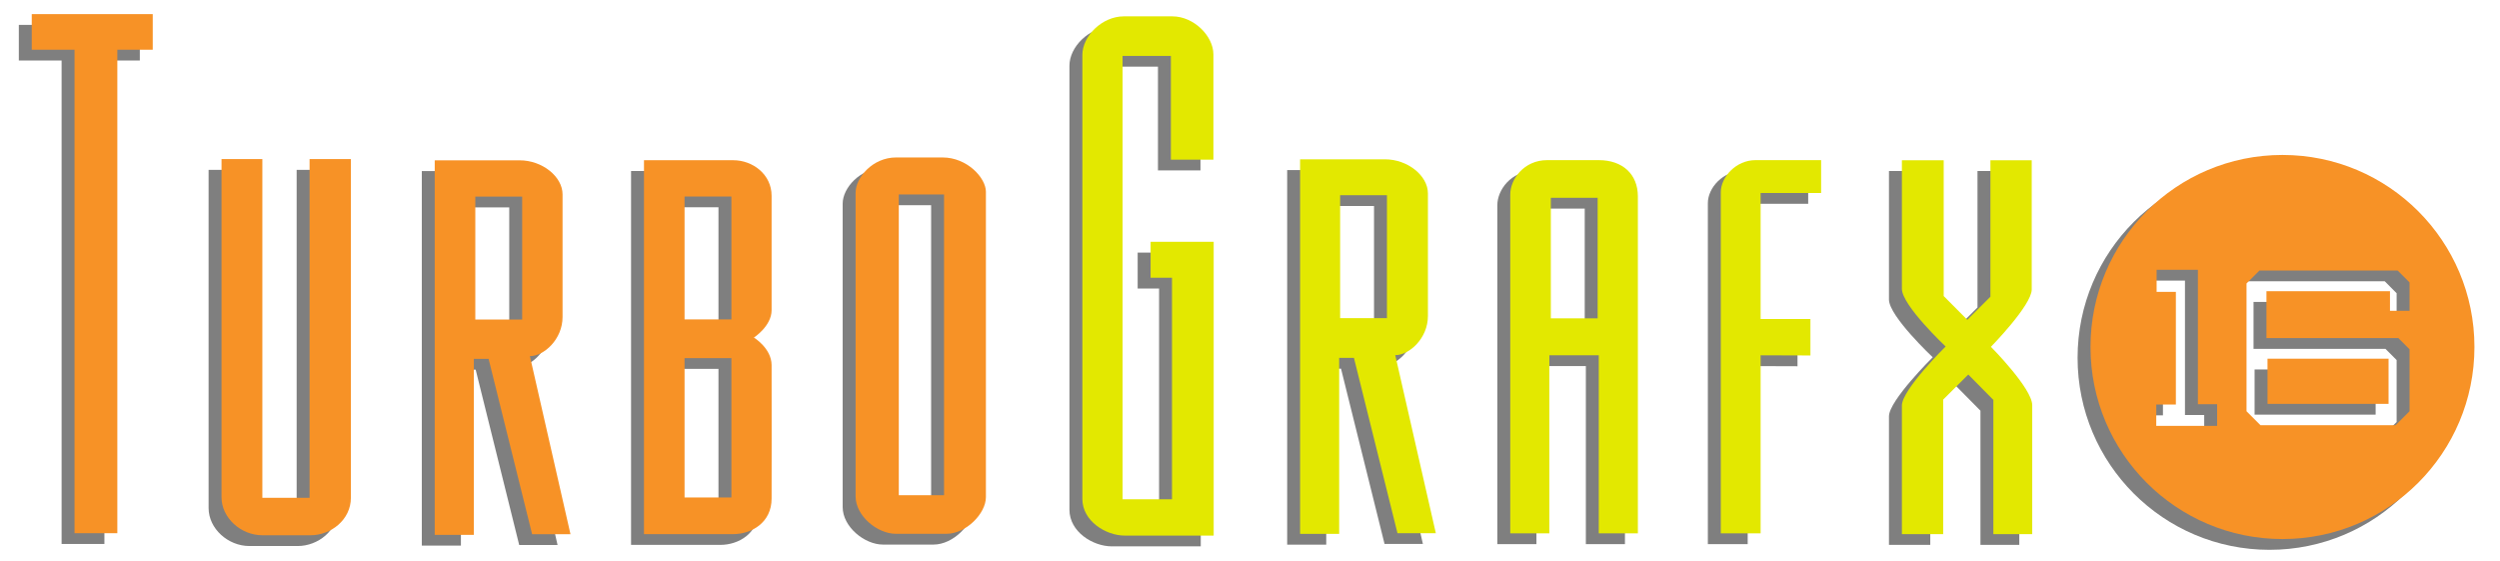
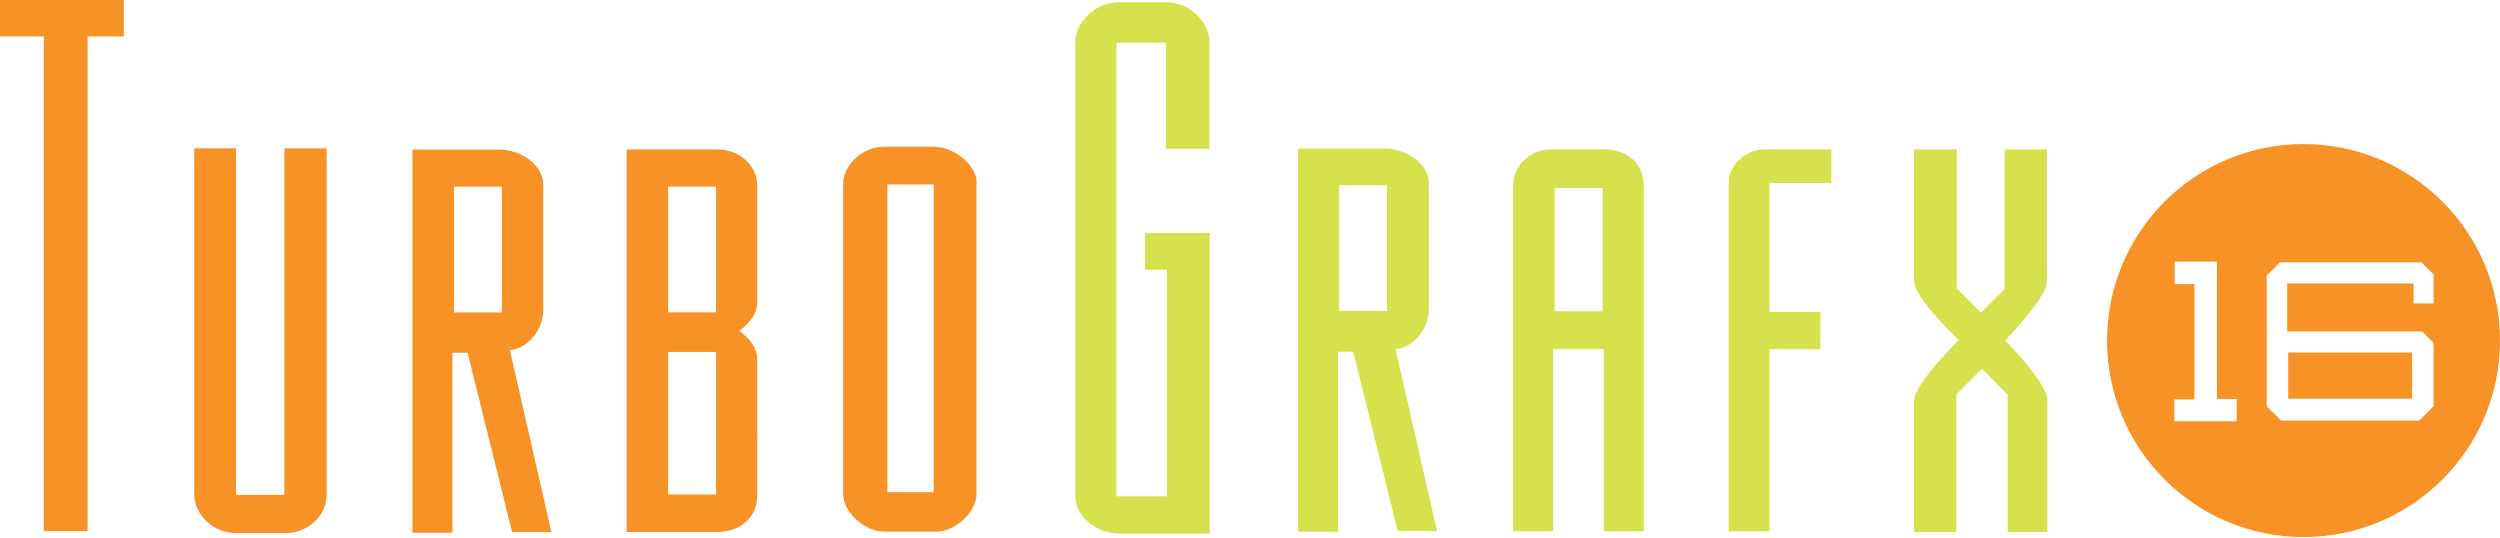
- <svg xmlns="http://www.w3.org/2000/svg" version="1.1" x="0px" y="0px" width="580px" height="130px" viewBox="-7.371 -3.275 580 130" enable-background="new -7.371 -3.275 580 130" xml:space="preserve">
-   <g id="Layer_2">
-     <g opacity="0.5">
-       <polygon points="-3,2.5 25.081,2.5 25.081,10.765 16.862,10.765 16.862,122.925 6.929,122.925 6.929,10.765 -3,10.765   " />
-       <path d="M50.519,114.716H61.48V36.134h9.587v78.582c0,5.085-4.622,8.688-9.36,8.688H50.519c-5.007,0-9.474-4.075-9.474-8.791    V36.134h9.474V114.716z" />
-       <path d="M256.674,55.327h14.642v68.154h-20.632c-4.412,0-9.846-3.377-9.846-8.5V11.957c0-4.328,4.535-8.937,9.629-8.937h11.259    c4.994,0,9.525,4.566,9.525,8.836v24.406h-9.868V12.196H250.17v102.861h11.472v-51.39h-4.968V55.327z" />
-       <path d="M398.255,81.654v41.31h-9.244V43.845c0-3.574,3.552-7.468,8.047-7.468h15.24v7.626h-14.043v29.232h11.56v8.457    L398.255,81.654z" />
-       <path d="M431.045,36.399h9.703v31.512l5.479,5.509l5.363-5.356V36.399h9.586v29.981c0,3.661-9.47,13.306-9.47,13.306    s9.586,9.64,9.586,13.547v29.904h-9.017V92.004l-5.822-5.887l-5.821,5.81v31.213h-9.587V93.306    c0-3.669,10.155-13.695,10.155-13.695s-10.155-9.537-10.155-13.381V36.399z" />
-       <path d="M112.616,81.849c3.253,0,7.578-3.888,7.578-9.092V44.319c0-4.092-4.667-7.901-9.975-7.901H90.528v86.894h9.076V82.488    h3.425l10.101,40.67h8.904L112.616,81.849z M110.82,73.353H99.946V44.837h10.874V73.353z" />
-       <path d="M313.457,81.622c3.254,0,7.581-3.895,7.581-9.096V44.09c0-4.091-4.67-7.905-9.976-7.905h-19.689v86.9h9.068v-40.83h3.429    l10.104,40.669h8.901L313.457,81.622z M311.529,73.028h-10.867V44.515h10.867V73.028z" />
-       <path d="M168.712,83.897c-0.042-3.894-4.107-6.357-4.107-6.357s4.107-2.658,4.107-6.354V44.66c0-5.007-4.408-8.265-8.901-8.265    h-20.719v86.744h20.719c4.195,0,8.901-2.621,8.901-8.262C168.712,114.878,168.758,87.787,168.712,83.897z M159.381,114.64H148.51    V82.308h10.871V114.64z M159.381,73.332H148.51V44.817h10.871V73.332z" />
-       <path d="M208.392,35.755h-5.479h-5.308c-5.437,0-9.396,4.648-9.396,8.184v70.446c0,4.554,5.072,8.683,9.354,8.683h11.728    c4.58,0,9.16-4.729,9.16-8.5V43.699C218.451,40.522,214.126,35.755,208.392,35.755z M208.734,114.114h-10.502V44.336h10.502    V114.114z" />
-       <path d="M360.691,36.376h-11.979c-5.396,0-8.563,4.447-8.563,7.943v78.645h9.074v-41.31h11.47v41.31h9.075V44.795    C369.767,39.606,366.177,36.376,360.691,36.376z M360.432,73.076h-10.867v-27.96h10.867V73.076z" />
-       <g>
-         <g>
-           <rect x="515.902" y="82.442" width="28.094" height="10.479" />
-           <path d="M519.37,35.173c-24.607,0-44.551,19.946-44.551,44.553c0,24.607,19.942,44.558,44.551,44.558      c24.606,0,44.557-19.949,44.557-44.558C563.926,55.12,543.977,35.173,519.37,35.173z M504.207,98.033h-14.128v-4.949h4.554      V66.938h-4.47v-5.113h9.58V93h4.464V98.033z M548.867,71.324h-4.541v-4.548h-28.67v10.88h30.617l2.594,2.601v14.374      l-3.247,3.247h-31.341l-3.248-3.247v-29.64l3.008-3.006h32.072l2.756,2.76V71.324z" />
-         </g>
-       </g>
-     </g>
-   </g>
-   <g id="Ebene_1">
-     <g>
-       <polygon fill="#F79226" points="0,0 28.081,0 28.081,8.264 19.862,8.264 19.862,120.425 9.929,120.425 9.929,8.264 0,8.264   " />
-       <path fill="#F79226" d="M53.519,112.216H64.48V33.634h9.587v78.582c0,5.085-4.622,8.688-9.36,8.688H53.519    c-5.007,0-9.474-4.075-9.474-8.791V33.634h9.474V112.216z" />
-       <path fill="#E3E800" d="M259.674,52.827h14.642v68.154h-20.632c-4.412,0-9.846-3.377-9.846-8.5V9.457    c0-4.328,4.535-8.937,9.629-8.937h11.259c4.994,0,9.525,4.567,9.525,8.836v24.407h-9.868V9.696H253.17v102.861h11.472v-51.39    h-4.968V52.827z" />
-       <path fill="#E3E800" d="M401.255,79.154v41.31h-9.244V41.345c0-3.574,3.552-7.468,8.047-7.468h15.24v7.626h-14.043v29.232h11.56    v8.457L401.255,79.154z" />
-       <path fill="#E3E800" d="M434.045,33.899h9.703v31.512l5.479,5.509l5.363-5.356V33.899h9.586v29.982    c0,3.661-9.47,13.306-9.47,13.306s9.586,9.64,9.586,13.547v29.904h-9.017V89.504l-5.822-5.887l-5.821,5.81v31.213h-9.587V90.806    c0-3.669,10.155-13.695,10.155-13.695s-10.155-9.537-10.155-13.381V33.899z" />
-       <path fill="#F79226" d="M115.616,79.349c3.253,0,7.578-3.888,7.578-9.092V41.82c0-4.092-4.667-7.902-9.975-7.902H93.528v86.894    h9.076V79.988h3.425l10.101,40.67h8.904L115.616,79.349z M113.82,70.853h-10.874V42.337h10.874V70.853z" />
-       <path fill="#E3E800" d="M316.457,79.122c3.254,0,7.581-3.895,7.581-9.096V41.59c0-4.091-4.67-7.905-9.976-7.905h-19.689v86.9    h9.068v-40.83h3.429l10.104,40.669h8.901L316.457,79.122z M314.529,70.528h-10.867V42.014h10.867V70.528z" />
-       <path fill="#F79226" d="M171.712,81.397c-0.042-3.894-4.107-6.357-4.107-6.357s4.107-2.658,4.107-6.354V42.16    c0-5.007-4.408-8.264-8.901-8.264h-20.719v86.744h20.719c4.195,0,8.901-2.621,8.901-8.262    C171.712,112.378,171.758,85.287,171.712,81.397z M162.381,112.14H151.51V79.808h10.871V112.14z M162.381,70.832H151.51V42.318    h10.871V70.832z" />
-       <path fill="#F79226" d="M211.392,33.255h-5.479h-5.308c-5.437,0-9.396,4.648-9.396,8.183v70.447c0,4.554,5.072,8.683,9.354,8.683    h11.728c4.58,0,9.16-4.729,9.16-8.5V41.199C221.451,38.023,217.126,33.255,211.392,33.255z M211.734,111.614h-10.502V41.836    h10.502V111.614z" />
-       <path fill="#E3E800" d="M363.691,33.876h-11.979c-5.396,0-8.563,4.447-8.563,7.944v78.644h9.074v-41.31h11.47v41.31h9.075V42.295    C372.767,37.107,369.177,33.876,363.691,33.876z M363.432,70.576h-10.867v-27.96h10.867V70.576z" />
-       <g>
-         <g>
-           <rect x="518.902" y="79.942" fill="#F79226" width="28.094" height="10.479" />
-           <path fill="#F79226" d="M522.37,32.673c-24.607,0-44.551,19.946-44.551,44.553c0,24.607,19.942,44.558,44.551,44.558      c24.606,0,44.557-19.949,44.557-44.558C566.926,52.62,546.977,32.673,522.37,32.673z M507.207,95.533h-14.128v-4.949h4.554      V64.438h-4.47v-5.113h9.58V90.5h4.464V95.533z M551.867,68.824h-4.541v-4.548h-28.67v10.88h30.617l2.594,2.601v14.374      l-3.247,3.247h-31.341l-3.248-3.247v-29.64l3.008-3.005h32.072l2.756,2.759V68.824z" />
-         </g>
-       </g>
-     </g>
+ <svg xmlns="http://www.w3.org/2000/svg" width="566.926" height="121.783" xml:space="preserve">
+   <path fill="#F79226" d="M0 0h28.081v8.264h-8.219v112.161H9.929V8.264H0zM53.519 112.216H64.48V33.634h9.587v78.582c0 5.085-4.622 8.688-9.36 8.688H53.519c-5.007 0-9.474-4.075-9.474-8.791V33.634h9.474v78.582z" />
+   <path fill="#D5E14D" d="M259.674 52.827h14.642v68.155h-20.632c-4.412 0-9.846-3.377-9.846-8.5V9.457c0-4.328 4.535-8.937 9.629-8.937h11.259c4.994 0 9.525 4.567 9.525 8.836v24.407h-9.868V9.696H253.17v102.862h11.472v-51.39h-4.968v-8.341zM401.255 79.154v41.31h-9.244V41.345c0-3.574 3.552-7.468 8.047-7.468h15.24v7.626h-14.043v29.232h11.56v8.458l-11.56-.039zM434.045 33.899h9.703v31.512l5.479 5.509 5.363-5.356V33.899h9.586v29.982c0 3.661-9.47 13.306-9.47 13.306s9.586 9.639 9.586 13.546v29.905h-9.017V89.504l-5.822-5.887-5.821 5.81v31.212h-9.587V90.805c0-3.668 10.155-13.694 10.155-13.694s-10.155-9.538-10.155-13.381V33.899z" />
+   <path fill="#F79226" d="M115.616 79.349c3.253 0 7.578-3.888 7.578-9.092V41.82c0-4.092-4.667-7.902-9.975-7.902H93.528v86.894h9.076V79.988h3.425l10.101 40.67h8.904l-9.418-41.309zm-1.796-8.497h-10.874V42.337h10.874v28.515z" />
+   <path fill="#D5E14D" d="M316.457 79.122c3.254 0 7.581-3.895 7.581-9.095V41.59c0-4.091-4.67-7.905-9.975-7.905h-19.69v86.9h9.069v-40.83h3.428l10.104 40.669h8.901l-9.418-41.302zm-1.928-8.594h-10.867V42.014h10.867v28.514z" />
+   <path fill="#F79226" d="M171.712 81.398c-.042-3.894-4.107-6.358-4.107-6.358s4.107-2.658 4.107-6.353V42.16c0-5.007-4.408-8.264-8.901-8.264h-20.719v86.743h20.719c4.195 0 8.901-2.62 8.901-8.261 0 0 .046-27.091 0-30.98zm-9.331 30.741H151.51V79.808h10.871v32.331zm0-41.307H151.51V42.318h10.871v28.514zM211.392 33.255H200.605c-5.437 0-9.396 4.648-9.396 8.183v70.447c0 4.554 5.072 8.682 9.354 8.682h11.728c4.58 0 9.16-4.729 9.16-8.5V41.199c0-3.176-4.325-7.944-10.059-7.944zm.342 78.359h-10.502V41.836h10.502v69.778z" />
+   <path fill="#D5E14D" d="M363.691 33.876h-11.979c-5.396 0-8.564 4.447-8.564 7.944v78.644h9.075v-41.31h11.469v41.31h9.076V42.295c-.001-5.188-3.591-8.419-9.077-8.419zm-.259 36.7h-10.867v-27.96h10.867v27.96z" />
+   <g fill="#F79226">
+     <path d="M518.902 79.943h28.094v10.479h-28.094z" />
+     <path d="M522.37 32.673c-24.607 0-44.551 19.946-44.551 44.553 0 24.607 19.943 44.557 44.551 44.557 24.606 0 44.557-19.949 44.557-44.557-.001-24.606-19.951-44.553-44.557-44.553zm-15.163 62.86h-14.128v-4.949h4.554V64.438h-4.47v-5.113h9.58V90.5h4.464v5.033zm44.66-26.709h-4.541v-4.548h-28.67v10.88h30.617l2.594 2.601v14.374l-3.247 3.247h-31.341l-3.248-3.247v-29.64l3.008-3.005h32.072l2.756 2.759v6.579z" />
  </g>
</svg>
